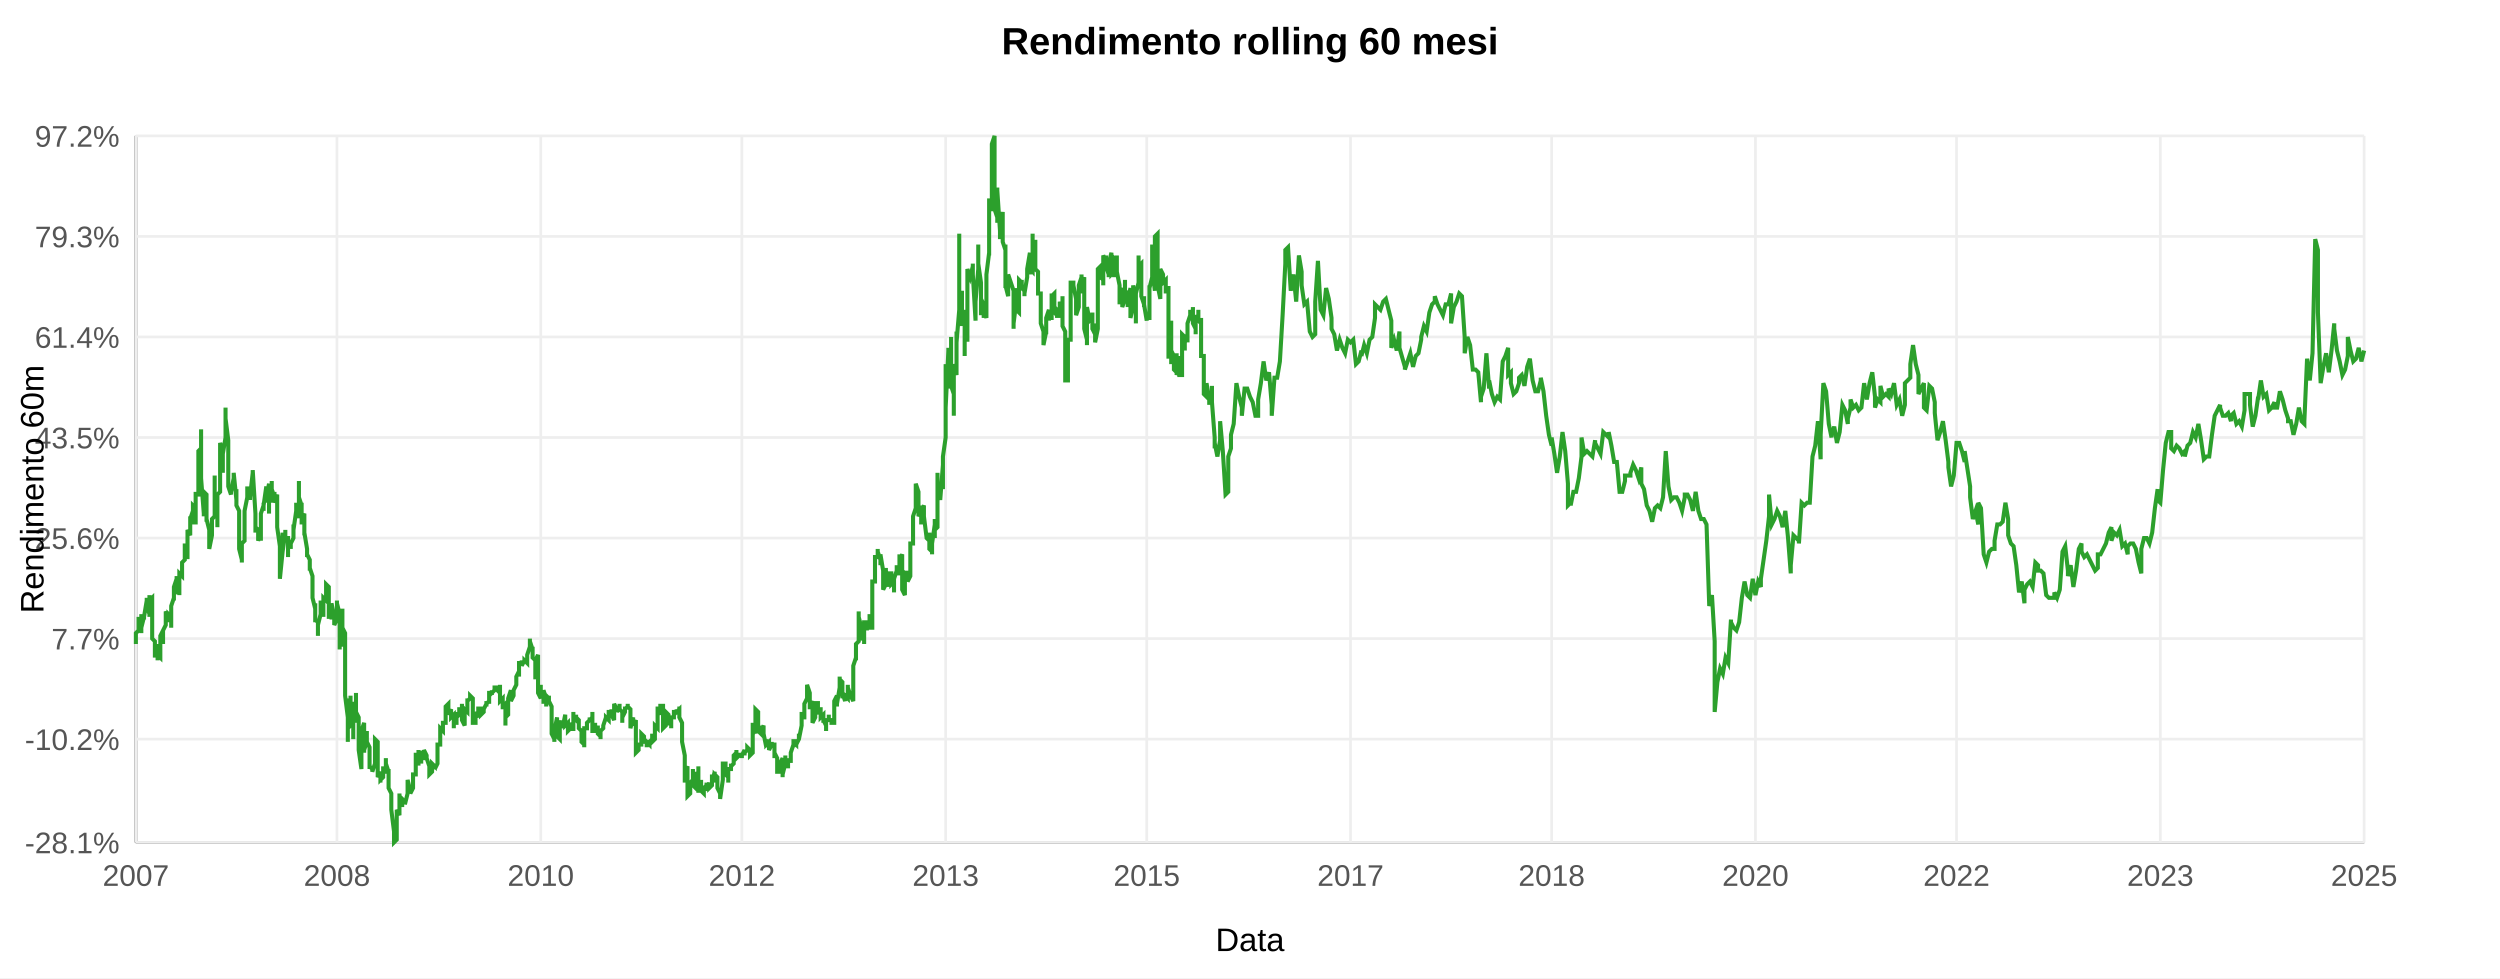
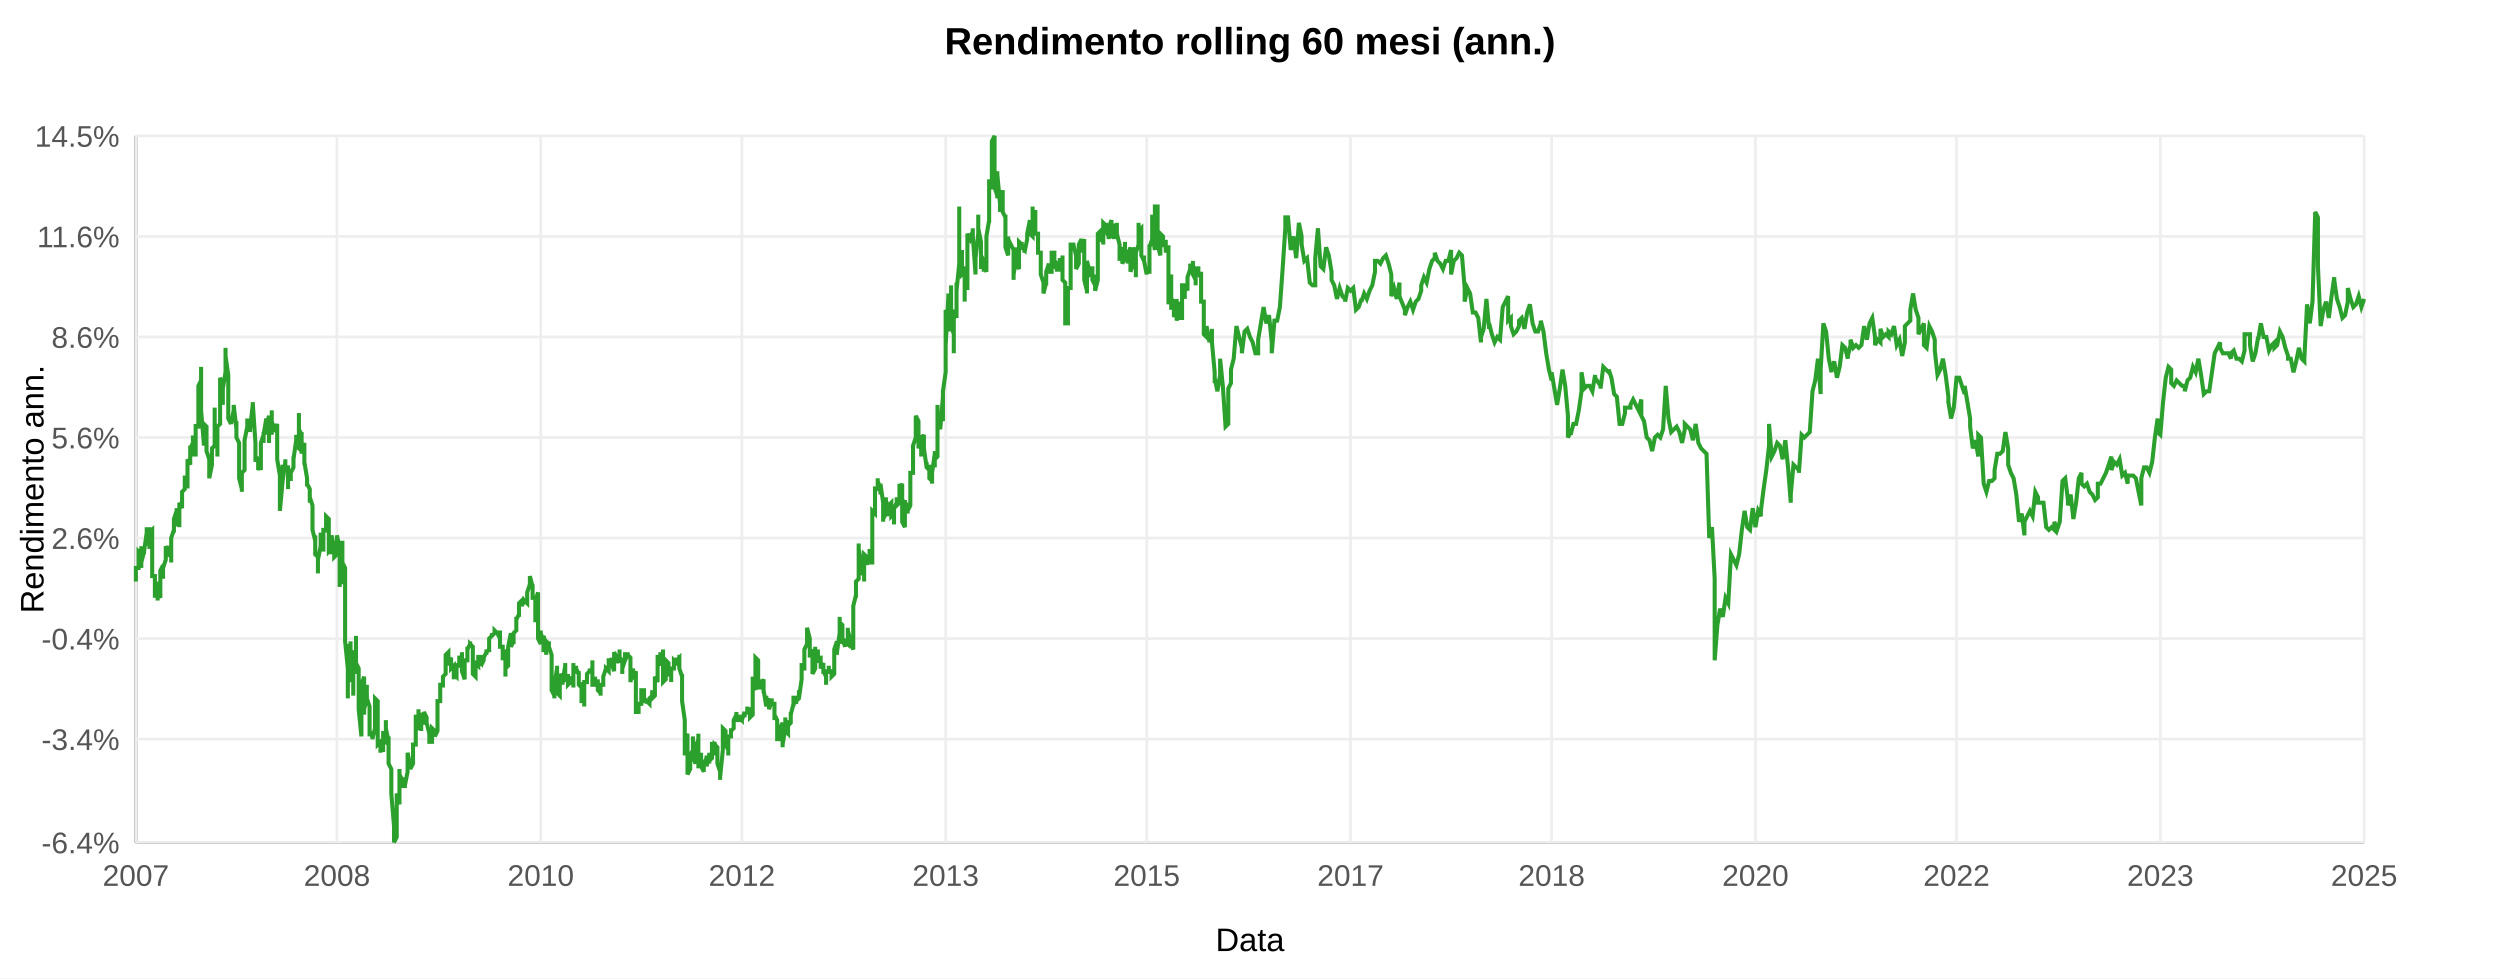
<svg xmlns="http://www.w3.org/2000/svg" width="920" height="360">
  <rect x="0" y="0" width="920" height="360" fill="white" stroke="none" />
  <line x1="50" y1="310" x2="870" y2="310" stroke="#444" stroke-width="1" />
  <line x1="50" y1="50" x2="50" y2="310" stroke="#444" stroke-width="1" />
  <line x1="50" y1="310" x2="870" y2="310" stroke="#eee" stroke-width="1" />
-   <text x="44" y="314" font-size="11" fill="#555" text-anchor="end" font-family="Arial, Helvetica, sans-serif">-28.1%</text>
+   <text x="44" y="314" font-size="11" fill="#555" text-anchor="end" font-family="Arial, Helvetica, sans-serif">-6.4%</text>
  <line x1="50" y1="272" x2="870" y2="272" stroke="#eee" stroke-width="1" />
-   <text x="44" y="276" font-size="11" fill="#555" text-anchor="end" font-family="Arial, Helvetica, sans-serif">-10.2%</text>
+   <text x="44" y="276" font-size="11" fill="#555" text-anchor="end" font-family="Arial, Helvetica, sans-serif">-3.4%</text>
  <line x1="50" y1="235" x2="870" y2="235" stroke="#eee" stroke-width="1" />
-   <text x="44" y="239" font-size="11" fill="#555" text-anchor="end" font-family="Arial, Helvetica, sans-serif">7.7%</text>
+   <text x="44" y="239" font-size="11" fill="#555" text-anchor="end" font-family="Arial, Helvetica, sans-serif">-0.4%</text>
  <line x1="50" y1="198" x2="870" y2="198" stroke="#eee" stroke-width="1" />
-   <text x="44" y="202" font-size="11" fill="#555" text-anchor="end" font-family="Arial, Helvetica, sans-serif">25.6%</text>
+   <text x="44" y="202" font-size="11" fill="#555" text-anchor="end" font-family="Arial, Helvetica, sans-serif">2.6%</text>
  <line x1="50" y1="161" x2="870" y2="161" stroke="#eee" stroke-width="1" />
-   <text x="44" y="165" font-size="11" fill="#555" text-anchor="end" font-family="Arial, Helvetica, sans-serif">43.5%</text>
+   <text x="44" y="165" font-size="11" fill="#555" text-anchor="end" font-family="Arial, Helvetica, sans-serif">5.6%</text>
  <line x1="50" y1="124" x2="870" y2="124" stroke="#eee" stroke-width="1" />
-   <text x="44" y="128" font-size="11" fill="#555" text-anchor="end" font-family="Arial, Helvetica, sans-serif">61.4%</text>
+   <text x="44" y="128" font-size="11" fill="#555" text-anchor="end" font-family="Arial, Helvetica, sans-serif">8.6%</text>
  <line x1="50" y1="87" x2="870" y2="87" stroke="#eee" stroke-width="1" />
-   <text x="44" y="91" font-size="11" fill="#555" text-anchor="end" font-family="Arial, Helvetica, sans-serif">79.3%</text>
+   <text x="44" y="91" font-size="11" fill="#555" text-anchor="end" font-family="Arial, Helvetica, sans-serif">11.6%</text>
  <line x1="50" y1="50" x2="870" y2="50" stroke="#eee" stroke-width="1" />
-   <text x="44" y="54" font-size="11" fill="#555" text-anchor="end" font-family="Arial, Helvetica, sans-serif">97.2%</text>
+   <text x="44" y="54" font-size="11" fill="#555" text-anchor="end" font-family="Arial, Helvetica, sans-serif">14.5%</text>
  <line x1="50" y1="310" x2="50" y2="50" stroke="#eee" stroke-width="1" />
  <text x="50" y="326" font-size="11" fill="#555" text-anchor="middle" font-family="Arial, Helvetica, sans-serif">2007</text>
  <line x1="124" y1="310" x2="124" y2="50" stroke="#eee" stroke-width="1" />
  <text x="124" y="326" font-size="11" fill="#555" text-anchor="middle" font-family="Arial, Helvetica, sans-serif">2008</text>
  <line x1="199" y1="310" x2="199" y2="50" stroke="#eee" stroke-width="1" />
  <text x="199" y="326" font-size="11" fill="#555" text-anchor="middle" font-family="Arial, Helvetica, sans-serif">2010</text>
  <line x1="273" y1="310" x2="273" y2="50" stroke="#eee" stroke-width="1" />
  <text x="273" y="326" font-size="11" fill="#555" text-anchor="middle" font-family="Arial, Helvetica, sans-serif">2012</text>
  <line x1="348" y1="310" x2="348" y2="50" stroke="#eee" stroke-width="1" />
  <text x="348" y="326" font-size="11" fill="#555" text-anchor="middle" font-family="Arial, Helvetica, sans-serif">2013</text>
  <line x1="422" y1="310" x2="422" y2="50" stroke="#eee" stroke-width="1" />
  <text x="422" y="326" font-size="11" fill="#555" text-anchor="middle" font-family="Arial, Helvetica, sans-serif">2015</text>
  <line x1="497" y1="310" x2="497" y2="50" stroke="#eee" stroke-width="1" />
  <text x="497" y="326" font-size="11" fill="#555" text-anchor="middle" font-family="Arial, Helvetica, sans-serif">2017</text>
  <line x1="571" y1="310" x2="571" y2="50" stroke="#eee" stroke-width="1" />
  <text x="571" y="326" font-size="11" fill="#555" text-anchor="middle" font-family="Arial, Helvetica, sans-serif">2018</text>
  <line x1="646" y1="310" x2="646" y2="50" stroke="#eee" stroke-width="1" />
  <text x="646" y="326" font-size="11" fill="#555" text-anchor="middle" font-family="Arial, Helvetica, sans-serif">2020</text>
  <line x1="720" y1="310" x2="720" y2="50" stroke="#eee" stroke-width="1" />
  <text x="720" y="326" font-size="11" fill="#555" text-anchor="middle" font-family="Arial, Helvetica, sans-serif">2022</text>
  <line x1="795" y1="310" x2="795" y2="50" stroke="#eee" stroke-width="1" />
  <text x="795" y="326" font-size="11" fill="#555" text-anchor="middle" font-family="Arial, Helvetica, sans-serif">2023</text>
  <line x1="870" y1="310" x2="870" y2="50" stroke="#eee" stroke-width="1" />
  <text x="870" y="326" font-size="11" fill="#555" text-anchor="middle" font-family="Arial, Helvetica, sans-serif">2025</text>
-   <polyline fill="none" stroke="#2ca02c" stroke-width="1.5" points="50,237 50,237 50,237 50,236 50,234 50,234 50,233 51,232 51,230 51,229 51,227 51,229 51,228 52,228 52,226 52,233 52,229 52,229 52,231 53,227 53,228 53,227 53,228 53,227 54,221 54,220 54,220 54,221 54,223 54,223 55,226 55,227 55,224 55,224 55,219 55,221 56,220 56,220 56,220 56,224 56,226 56,232 56,235 57,236 57,239 57,242 57,239 57,242 57,240 58,239 58,237 58,240 58,243 58,241 59,242 59,240 59,236 59,235 59,234 60,232 60,234 60,235 60,237 60,235 60,233 60,232 61,230 61,230 61,230 61,225 62,227 62,228 62,229 62,227 62,226 62,226 63,227 63,231 63,223 63,224 63,223 64,220 64,221 64,218 64,216 65,213 65,217 65,215 65,212 65,214 65,218 66,218 66,219 66,218 66,217 66,213 66,211 67,212 67,211 67,212 67,210 67,209 67,207 67,207 68,206 68,202 68,201 68,200 68,202 68,205 69,205 69,200 69,200 69,196 69,195 70,197 70,194 70,191 70,190 70,190 70,191 71,188 71,193 71,193 71,193 71,187 71,186 72,187 72,193 72,193 72,187 72,181 72,182 73,182 73,179 73,170 73,174 73,172 73,166 74,165 74,158 74,162 74,167 74,170 74,176 75,189 75,190 75,184 75,182 75,181 76,182 76,188 76,191 76,189 76,192 76,191 77,195 77,200 77,198 77,202 78,197 78,197 78,195 78,191 78,192 78,191 79,190 79,176 79,178 79,175 79,183 79,182 80,190 80,194 80,185 80,184 80,182 81,181 81,179 81,170 81,167 81,169 81,163 82,166 82,174 82,169 82,167 82,167 83,161 83,158 83,158 83,155 83,150 83,154 84,162 84,162 84,171 84,170 84,178 84,178 84,179 85,182 85,180 85,179 85,181 85,181 86,176 86,176 86,176 86,174 87,184 87,186 87,180 87,182 87,184 87,186 87,186 88,188 88,190 88,192 88,190 88,197 88,202 89,206 89,206 89,199 89,207 89,206 89,200 90,199 90,192 90,192 90,192 90,188 91,183 91,183 91,183 91,179 91,181 92,182 92,183 92,182 92,184 92,183 93,174 93,173 94,189 94,189 94,195 94,193 94,196 94,194 95,195 95,198 95,194 95,198 95,196 95,199 96,196 96,197 96,199 96,193 96,189 97,186 97,187 97,185 97,188 97,186 98,179 98,181 98,183 98,184 98,183 98,185 98,183 99,178 99,180 99,181 99,189 99,184 99,182 100,184 100,185 100,182 100,177 100,177 100,180 101,183 101,184 101,184 101,181 101,185 102,182 102,183 102,187 102,193 102,194 103,201 103,207 103,206 103,213 104,203 104,198 104,198 104,200 104,196 104,203 105,196 105,196 105,196 105,198 105,195 105,195 105,198 106,198 106,205 106,204 106,205 106,202 106,202 107,199 107,202 107,201 107,200 108,198 108,193 108,194 108,195 108,195 109,188 109,185 109,187 109,187 109,188 109,190 110,190 110,188 110,186 110,179 110,177 110,183 111,186 111,185 111,189 111,193 111,191 111,191 112,189 112,195 112,193 112,197 112,196 113,202 113,204 113,205 113,204 114,206 114,209 114,207 114,210 114,210 114,209 115,212 115,215 115,213 115,218 115,216 115,220 115,220 116,224 116,222 116,229 116,227 116,226 116,228 117,229 117,234 117,233 117,234 117,232 117,230 118,226 118,224 118,222 118,221 118,223 119,223 119,227 119,227 119,221 119,223 119,220 120,221 120,219 120,219 120,221 120,218 120,215 121,216 121,223 121,222 121,227 122,227 122,228 122,225 122,227 122,226 122,224 122,222 123,227 123,228 123,228 123,225 123,230 124,228 124,221 124,226 124,224 124,222 125,226 125,233 125,235 125,239 125,238 125,224 125,228 126,230 126,229 126,226 126,224 126,238 126,231 127,233 127,237 127,237 127,242 127,252 127,256 128,264 128,273 128,260 128,257 128,268 128,268 129,267 129,256 129,257 129,264 129,263 130,267 130,272 130,266 130,265 130,260 130,259 131,259 131,255 131,259 131,266 131,262 131,262 132,264 132,269 132,265 132,266 132,269 132,268 132,276 133,283 133,283 133,275 133,275 133,271 133,269 134,266 134,277 134,275 134,272 134,276 135,273 135,270 135,269 135,273 136,275 136,278 136,275 136,280 136,283 136,280 136,282 137,283 137,284 138,281 138,275 138,273 138,272 139,273 139,274 139,278 139,278 139,285 139,286 140,284 140,285 140,288 140,284 140,287 141,286 141,286 141,286 141,282 141,284 141,284 142,284 142,283 142,282 142,280 142,279 142,281 143,284 143,283 143,283 143,286 143,285 143,290 143,290 144,292 144,293 144,298 144,297 144,297 144,298 145,306 145,309 145,306 145,308 145,310 146,309 146,305 146,302 146,301 146,300 146,298 147,300 147,295 147,299 147,300 147,292 147,293 148,294 148,294 148,294 148,295 148,297 148,295 149,295 149,294 149,296 149,296 149,296 149,296 150,292 150,291 150,289 150,287 151,291 151,290 151,291 151,292 151,292 152,290 152,290 152,287 152,286 152,285 153,285 153,281 153,279 153,277 153,279 153,279 153,281 154,281 154,281 154,276 154,276 154,276 154,277 155,277 155,281 155,280 155,279 155,279 155,279 156,279 156,277 156,277 156,276 157,278 157,279 157,279 157,279 157,278 157,279 158,282 158,283 158,282 158,281 158,281 158,285 159,284 159,282 159,282 159,282 159,282 159,281 160,282 160,282 160,281 160,283 160,282 160,282 160,283 161,281 161,279 161,276 161,274 161,274 162,274 162,273 162,272 162,269 162,268 163,269 163,269 163,269 163,268 163,268 163,268 163,266 164,266 164,263 164,260 164,260 164,262 164,260 165,259 165,263 165,263 165,263 165,263 166,261 166,262 166,263 166,263 166,264 166,264 167,263 167,266 167,267 167,268 167,266 168,266 168,266 168,264 168,262 168,262 168,264 169,263 169,263 169,263 169,263 169,263 169,261 170,261 170,262 170,263 170,260 170,260 170,259 170,265 171,267 171,267 171,266 171,264 171,262 171,261 172,262 172,262 172,258 172,257 172,258 173,257 173,256 173,257 173,256 173,256 174,257 174,260 174,264 174,262 174,264 174,266 174,266 175,266 175,265 175,265 175,262 175,262 175,262 176,264 176,263 176,260 176,260 176,262 176,262 177,262 177,261 177,261 177,260 177,262 177,263 178,262 178,261 178,262 178,262 178,261 179,259 179,260 179,258 179,259 180,258 180,259 180,258 180,258 180,258 180,255 180,255 181,255 181,254 181,254 181,255 182,254 182,253 182,254 182,253 183,253 183,253 183,253 183,253 183,254 184,255 184,252 184,253 184,253 184,257 184,258 185,257 185,258 185,258 185,259 185,261 185,260 186,259 186,264 186,265 186,267 186,265 186,264 187,263 187,263 187,263 187,262 187,258 187,257 187,257 188,254 188,255 188,256 188,258 188,258 189,256 189,256 189,256 189,256 189,254 190,252 190,250 190,250 190,249 190,249 190,249 191,247 191,248 191,249 191,246 191,244 191,244 191,244 192,244 192,244 192,244 192,243 192,245 192,245 193,243 193,244 193,244 193,243 194,244 194,243 194,242 194,241 194,241 195,238 195,235 195,236 195,236 195,236 195,236 196,239 196,238 196,238 196,238 196,239 196,242 197,243 197,247 197,250 197,243 197,243 197,243 198,241 198,243 198,244 198,246 198,248 198,250 198,255 199,257 199,256 199,257 199,252 199,254 200,256 200,259 200,254 200,254 201,257 201,257 201,260 201,257 201,257 201,259 201,256 202,257 202,256 202,256 202,257 202,257 202,258 203,260 203,260 203,261 203,264 203,265 203,270 204,272 204,273 204,271 204,267 204,268 204,269 205,264 205,264 205,264 205,267 205,271 206,272 206,270 206,269 206,268 206,265 206,266 207,267 207,268 207,268 207,268 207,268 207,268 208,263 208,263 208,264 208,264 208,265 208,267 208,267 209,266 209,266 209,266 209,269 209,269 210,268 210,269 210,269 210,268 210,266 211,268 211,269 211,266 211,264 211,262 211,264 212,265 212,264 212,264 212,263 212,264 212,264 213,265 213,267 213,265 213,265 213,265 213,268 214,269 214,268 214,270 214,271 214,272 214,273 215,274 215,275 215,271 215,268 215,268 215,268 216,268 216,267 216,266 216,266 216,266 217,265 217,265 217,264 217,264 217,264 217,265 218,264 218,262 218,264 218,264 218,267 218,269 219,269 219,267 219,266 219,267 219,266 219,267 220,269 220,267 220,270 220,270 220,269 220,270 221,271 221,272 221,270 221,270 221,269 222,268 222,268 222,268 222,267 222,268 222,267 223,264 223,264 223,265 223,264 224,265 224,262 224,262 224,262 224,263 224,262 225,262 225,261 225,261 225,261 225,263 225,263 226,265 226,262 226,261 226,259 227,261 227,260 227,260 227,262 227,262 228,260 228,259 228,262 228,261 228,262 228,261 229,262 229,262 229,265 229,266 229,266 229,265 229,264 230,262 230,261 230,260 230,260 230,262 230,261 231,260 231,259 231,260 231,260 231,259 231,260 232,261 232,265 232,267 232,267 232,268 233,264 233,267 233,266 233,265 233,266 233,267 234,265 234,266 234,269 234,269 234,273 234,277 235,276 235,276 235,274 235,275 235,274 236,274 236,273 236,272 236,272 236,271 236,272 236,270 237,271 237,271 237,272 237,272 237,273 238,273 238,275 238,274 238,274 238,273 239,274 239,274 239,274 239,273 239,273 240,272 240,271 240,271 240,270 240,272 240,273 241,272 241,270 241,270 241,269 241,269 241,267 242,268 242,266 242,265 242,263 242,260 242,261 243,263 243,261 243,260 243,259 243,260 244,263 244,259 244,263 244,263 244,268 245,267 245,267 245,265 245,265 245,265 245,262 246,263 246,266 246,267 246,266 246,264 246,265 246,266 247,266 247,268 247,265 247,264 247,266 247,264 248,264 248,264 248,262 248,262 248,262 249,262 249,263 249,263 249,262 249,261 249,262 250,261 250,262 250,261 250,260 250,261 250,264 251,266 251,266 251,266 251,269 251,271 251,273 252,278 252,281 252,288 252,283 252,287 252,284 253,282 253,284 253,290 253,293 254,292 254,290 254,288 254,289 254,288 255,287 255,286 255,284 255,283 255,286 255,289 256,290 256,285 256,284 256,286 256,286 256,286 256,286 257,284 257,282 257,284 257,284 257,287 257,291 258,291 258,288 258,287 258,290 258,290 258,291 259,292 259,292 259,291 259,290 259,290 260,289 260,289 260,288 260,289 260,289 260,291 261,288 261,290 261,290 261,289 261,288 261,290 262,289 262,286 262,286 262,285 262,288 263,284 263,285 263,287 263,286 263,288 263,287 263,285 264,286 264,286 264,286 264,290 264,290 265,292 265,293 265,294 265,294 265,294 266,287 266,286 266,283 266,283 266,282 266,281 267,281 267,282 267,284 267,283 267,285 268,286 268,287 268,288 268,285 268,284 268,283 269,283 269,283 269,281 269,282 269,282 270,281 270,279 270,278 271,277 271,276 271,279 271,278 271,279 272,278 272,278 272,277 272,277 272,278 272,278 273,278 273,278 273,279 273,279 273,279 273,278 273,278 274,276 274,277 274,278 274,278 274,277 274,277 275,276 275,276 275,276 275,275 275,275 276,276 276,276 276,276 276,277 276,278 277,277 277,271 277,270 277,269 277,268 277,266 277,270 278,269 278,270 278,268 278,269 278,263 278,261 279,262 279,262 279,262 279,266 279,268 279,269 280,270 280,269 280,268 280,267 280,269 280,269 281,267 281,270 281,271 281,270 282,275 282,274 282,272 282,273 282,274 283,273 283,273 283,273 283,273 283,276 283,276 284,274 284,273 284,273 284,273 284,274 285,274 285,277 285,278 285,279 285,277 285,277 286,279 286,279 286,279 286,280 286,284 287,284 287,283 287,283 287,281 287,281 287,281 288,279 288,280 288,282 288,282 288,286 288,285 289,281 289,279 289,278 289,281 289,280 289,282 290,282 290,281 290,281 290,280 290,279 290,280 291,280 291,279 291,278 291,277 291,277 291,277 292,274 292,275 292,273 292,272 292,273 293,274 293,272 293,272 293,274 293,273 293,274 294,272 294,271 294,270 294,271 294,272 294,271 294,272 295,267 295,267 295,262 295,264 295,263 295,264 296,264 296,260 296,261 296,262 296,259 296,259 297,257 297,257 297,253 297,252 298,255 298,257 298,259 298,261 298,260 298,260 299,258 299,260 299,261 299,262 299,264 299,266 300,264 300,261 300,261 300,258 300,260 300,259 301,259 301,260 301,258 301,261 301,263 301,261 301,261 302,261 302,262 302,263 302,263 302,264 303,263 303,266 303,265 303,265 303,265 304,267 304,268 304,269 304,268 304,269 304,267 304,265 305,265 305,264 305,265 305,263 305,265 305,265 306,265 306,265 306,266 306,266 306,266 307,266 307,260 307,260 307,259 307,258 307,258 308,256 308,258 308,260 308,260 308,259 309,253 309,253 309,249 309,250 309,249 309,250 310,251 310,254 310,254 310,255 310,257 310,255 311,258 311,256 311,255 311,258 311,256 311,256 311,256 312,257 312,254 312,252 312,252 312,253 312,253 313,256 313,256 314,258 314,248 314,246 314,245 315,242 315,241 315,241 315,241 315,243 315,241 315,237 316,236 316,234 316,232 316,228 316,225 316,227 317,231 317,231 317,231 317,232 317,232 317,235 318,235 318,237 318,232 318,230 318,230 318,229 319,229 319,231 319,232 319,230 319,230 320,230 320,228 320,229 320,229 320,226 320,231 321,231 321,229 321,224 321,224 321,218 321,214 322,214 322,212 322,210 322,205 322,210 322,208 322,205 323,205 323,203 323,203 323,202 323,202 323,203 324,206 324,208 324,205 324,204 325,210 325,213 325,214 325,217 325,217 326,215 326,210 326,209 326,210 326,209 326,210 327,214 327,215 327,214 327,216 327,211 327,211 328,211 328,215 328,215 328,215 329,214 329,218 329,215 329,215 329,215 329,213 330,210 330,210 330,208 330,211 330,211 331,211 331,207 331,204 331,208 331,209 331,206 332,204 332,209 332,212 332,212 332,214 332,214 332,217 333,219 333,217 333,210 333,213 333,215 333,211 334,212 334,212 334,211 334,210 334,214 334,214 335,212 335,209 335,207 335,200 335,200 336,200 336,197 336,194 336,193 336,191 336,190 337,187 337,186 337,184 337,184 337,179 337,178 338,181 338,182 338,183 338,184 338,187 338,190 339,188 339,189 339,186 339,188 339,193 339,188 339,188 340,186 340,190 340,193 340,191 340,190 341,198 341,196 341,196 341,198 342,199 342,198 342,200 342,197 342,196 342,197 342,202 343,203 343,203 343,204 343,202 343,201 343,200 344,193 344,193 344,198 344,191 344,192 344,195 345,194 345,185 345,184 345,174 345,177 345,178 346,184 346,179 346,180 346,182 346,184 347,171 347,179 347,180 347,175 347,176 347,168 348,161 348,151 348,135 348,134 348,144 348,150 349,129 349,129 349,128 349,143 349,141 349,131 349,132 350,132 350,124 350,133 350,136 350,142 351,145 351,153 351,144 351,134 351,134 352,138 352,133 352,122 352,127 352,126 353,114 353,115 353,103 353,86 353,86 353,108 353,110 354,117 354,120 354,120 354,107 354,113 354,119 355,117 355,114 355,117 355,127 355,131 355,125 356,125 356,113 356,120 356,109 356,101 356,99 357,102 357,102 358,98 358,97 358,103 358,101 359,118 359,115 359,114 359,114 359,112 359,111 360,99 360,99 360,99 360,98 360,90 360,97 360,97 361,104 361,106 361,108 361,116 361,110 361,110 362,112 362,114 362,117 362,117 362,114 363,117 363,105 363,104 363,105 363,105 363,101 364,93 364,94 364,89 364,88 364,73 364,77 365,77 365,75 365,76 365,61 365,62 365,53 366,50 366,51 366,62 366,65 366,72 366,77 366,77 367,80 367,82 367,74 367,69 367,70 368,85 368,85 368,88 368,88 368,86 369,78 369,81 369,87 369,87 369,88 369,89 370,92 370,90 370,95 370,99 370,104 370,106 370,105 371,109 371,101 371,102 371,101 372,104 372,105 372,105 372,104 373,107 373,116 373,118 373,121 373,119 374,111 374,106 374,106 374,108 374,108 374,114 375,115 375,112 375,110 375,110 375,106 375,103 376,104 376,104 376,103 376,106 376,106 377,107 377,107 377,107 377,105 377,107 377,109 377,108 378,102 378,100 378,99 378,102 378,99 379,93 379,95 379,101 379,99 379,99 380,100 380,98 380,92 380,91 380,90 380,86 380,89 381,89 381,89 381,89 381,96 381,100 381,99 382,100 382,101 382,106 382,103 382,107 382,108 383,108 383,109 383,110 383,115 383,119 383,119 384,122 384,121 384,121 384,126 384,127 385,122 385,123 385,121 385,121 385,117 386,114 386,116 386,118 386,117 386,117 386,117 387,117 387,116 387,116 387,109 387,108 387,109 387,109 388,108 388,109 388,111 388,113 388,114 388,115 389,116 389,117 389,117 389,115 389,114 390,115 390,117 390,112 390,113 390,111 391,117 391,116 391,113 391,109 391,111 391,114 391,120 392,122 392,127 392,128 392,129 392,136 392,140 393,140 393,136 393,136 393,128 393,127 393,125 394,125 394,119 394,113 394,117 394,109 394,104 395,104 395,107 395,105 395,105 395,105 396,110 396,110 396,111 396,112 396,112 396,116 397,113 397,111 397,109 397,105 397,106 397,108 397,105 398,102 398,101 398,108 398,106 398,102 398,106 399,102 399,111 399,114 399,115 399,121 400,125 400,127 400,123 400,114 400,113 401,118 401,117 401,118 402,117 402,116 402,115 402,121 403,123 403,119 403,126 403,122 403,122 403,126 404,121 404,121 404,121 404,120 404,116 404,103 404,99 405,98 405,102 405,103 405,101 405,102 406,103 406,105 406,97 406,95 406,94 407,96 407,94 407,98 407,96 407,96 407,98 408,101 408,102 408,102 408,100 408,98 408,97 408,97 409,93 409,94 409,99 409,99 409,99 409,101 410,100 410,101 410,102 410,99 410,96 410,95 411,96 411,94 411,94 411,99 411,100 412,105 412,107 412,112 412,111 412,110 412,108 413,106 413,107 413,108 413,113 414,110 414,108 414,105 414,103 414,107 414,107 415,108 415,113 415,110 415,109 415,109 415,110 415,111 416,106 416,108 416,116 416,117 417,113 417,115 417,111 417,109 417,105 418,113 418,116 418,119 418,116 418,118 418,113 418,108 419,104 419,95 419,95 419,94 419,94 419,98 420,97 420,97 420,97 420,109 420,109 421,112 421,109 421,110 421,113 421,110 421,112 422,118 422,118 422,117 422,118 422,117 423,117 423,111 423,105 423,106 423,106 423,106 424,102 424,93 424,90 424,91 424,96 424,99 425,107 425,103 425,101 425,107 425,104 425,99 425,87 426,86 426,89 426,91 426,95 426,103 426,105 427,110 427,105 427,101 427,99 427,99 428,101 428,105 428,102 428,101 428,103 428,104 429,103 429,108 429,107 429,107 429,107 429,106 430,106 430,114 430,124 430,121 430,132 430,125 431,120 431,119 431,118 431,132 431,134 431,129 432,131 432,134 432,132 432,133 432,135 432,136 433,137 433,134 433,130 433,133 433,138 434,133 434,131 434,131 434,137 434,133 434,138 435,138 435,130 435,130 435,129 435,125 435,126 435,123 436,124 436,123 436,125 436,128 436,129 436,126 437,124 437,124 437,125 437,126 437,120 437,119 438,116 438,118 438,115 438,114 438,116 439,114 439,113 439,114 439,118 439,116 439,119 440,121 440,121 440,121 440,123 440,119 440,116 441,118 441,117 441,116 441,114 441,118 441,118 442,119 442,119 442,117 442,120 442,124 442,130 442,131 443,131 443,141 443,140 443,145 444,146 444,141 444,142 444,141 444,141 445,147 445,149 445,147 445,147 446,148 446,144 446,142 446,144 446,148 447,161 447,164 447,165 447,164 447,163 448,168 449,162 449,155 450,166 451,182 452,181 452,168 453,165 453,160 454,156 455,141 456,146 457,150 457,153 458,143 459,143 460,146 461,148 462,153 463,153 463,147 464,141 465,133 466,140 467,137 468,149 468,153 469,139 470,139 471,133 472,116 473,97 473,92 474,91 475,107 476,101 477,111 478,94 479,100 479,100 479,105 480,112 481,111 482,122 483,124 484,123 484,111 485,96 486,114 487,116 488,106 489,110 490,117 490,121 491,123 492,129 493,125 494,128 495,130 495,130 496,125 497,126 498,125 499,134 500,133 501,129 501,131 502,127 503,130 504,125 505,124 506,117 506,112 507,113 508,114 509,111 510,110 511,114 512,118 512,128 513,125 514,129 515,122 515,128 517,135 517,136 518,133 519,130 520,135 521,131 522,130 523,125 523,124 524,120 525,122 526,115 527,112 528,111 528,109 529,112 530,114 531,116 532,112 533,112 534,108 534,119 535,113 536,111 537,108 538,109 539,124 539,130 540,124 541,127 542,136 543,136 544,137 545,148 545,146 546,143 547,130 548,143 548,140 549,145 550,148 551,146 552,147 553,133 554,131 555,128 555,138 556,137 556,141 557,145 558,144 559,141 559,139 560,138 561,142 562,135 563,132 564,140 565,144 566,144 567,140 567,139 568,144 569,153 570,160 571,164 571,161 572,167 573,174 574,168 575,159 576,166 577,178 577,186 578,185 578,186 579,181 580,181 581,176 582,168 582,161 583,167 584,166 585,167 586,168 587,162 587,163 589,167 589,167 590,159 591,160 592,161 592,159 593,164 594,170 595,170 596,181 597,181 598,177 598,175 600,175 600,174 601,171 602,173 603,176 604,172 604,178 605,180 606,186 607,188 608,192 609,187 609,187 610,186 611,187 612,183 613,166 614,179 615,184 615,184 616,183 617,183 618,185 619,188 620,183 620,182 621,182 622,184 623,188 624,181 625,188 626,191 626,191 627,191 628,193 629,223 630,219 631,236 631,262 632,251 633,246 634,248 635,242 636,244 637,228 637,229 638,231 639,232 640,229 641,220 642,214 642,214 643,219 644,220 645,213 646,219 647,214 648,216 648,213 649,206 650,199 651,190 651,182 652,193 653,191 654,188 655,190 656,194 657,188 658,198 659,211 659,208 660,197 661,198 662,199 662,200 663,185 664,186 665,185 666,185 667,168 668,164 669,155 670,169 670,160 671,141 672,144 673,156 674,161 674,160 675,157 676,163 677,159 678,149 679,151 680,156 680,154 681,150 681,147 682,150 683,149 684,151 684,151 685,150 686,141 687,147 688,141 689,137 690,146 690,150 691,147 692,148 692,142 693,146 694,145 695,146 695,143 696,145 697,141 698,149 699,147 700,153 701,149 701,141 703,139 703,134 704,127 705,134 706,138 706,145 708,141 708,150 709,151 710,142 711,143 712,148 712,152 713,162 714,159 715,155 716,162 717,170 717,172 718,179 719,175 720,163 721,163 722,166 723,170 723,166 725,179 725,183 726,191 727,188 728,193 728,185 729,187 730,204 731,207 732,203 733,202 734,202 734,199 735,193 736,193 737,192 738,185 739,191 739,197 740,200 741,201 742,208 743,218 744,214 745,222 745,217 746,215 747,214 748,216 749,207 750,208 750,210 751,210 752,211 753,219 754,220 755,220 756,220 756,218 757,220 758,217 759,203 760,201 761,210 761,212 762,208 763,216 764,210 765,202 766,200 766,203 767,205 768,204 769,206 770,208 771,210 772,209 772,204 773,204 774,202 775,200 776,196 777,194 777,199 778,196 779,197 780,195 781,201 782,200 783,204 783,201 784,200 785,200 786,202 787,207 788,211 788,202 789,198 790,198 791,200 792,196 793,187 794,180 794,184 795,185 796,173 797,163 798,159 799,159 799,165 800,166 801,164 802,165 803,167 804,166 804,168 805,164 806,163 807,159 808,161 809,156 810,162 810,162 811,169 812,168 813,168 814,160 815,153 815,153 817,149 817,150 818,153 819,153 820,152 821,155 821,153 822,152 823,156 824,155 825,157 826,151 826,145 828,145 828,149 829,157 830,153 831,146 831,147 832,140 833,146 834,145 835,151 836,150 837,148 837,150 838,150 839,144 840,147 841,151 842,154 842,155 843,155 844,160 845,156 846,150 847,155 848,156 848,155 849,132 850,140 851,130 852,88 853,92 853,115 854,141 855,135 856,130 857,137 858,129 859,119 859,121 860,129 861,133 862,138 863,136 864,131 864,124 865,129 866,133 867,132 868,128 869,133 870,129" />
-   <text x="460" y="20" font-size="14" font-weight="bold" text-anchor="middle" font-family="Arial, Helvetica, sans-serif">Rendimento rolling 60 mesi</text>
+   <polyline fill="none" stroke="#2ca02c" stroke-width="1.5" points="50,214 50,214 50,213 50,212 50,210 50,210 50,209 51,209 51,206 51,205 51,202 51,205 51,203 52,204 52,201 52,209 52,205 52,205 52,207 53,203 53,203 53,203 53,204 53,203 54,196 54,194 54,195 54,196 54,198 54,198 55,201 55,202 55,199 55,199 55,194 55,196 56,195 56,195 56,195 56,199 56,201 56,208 56,212 57,212 57,216 57,220 57,216 57,219 57,217 58,216 58,214 58,217 58,221 58,218 59,220 59,218 59,213 59,211 59,210 60,208 60,210 60,212 60,213 60,212 60,209 60,209 61,206 61,206 61,206 61,201 62,203 62,203 62,205 62,202 62,201 62,201 63,203 63,207 63,198 63,199 63,198 64,195 64,196 64,192 64,191 65,188 65,192 65,190 65,187 65,189 65,193 66,193 66,194 66,193 66,192 66,187 66,185 67,187 67,185 67,186 67,184 67,183 67,182 67,181 68,180 68,176 68,175 68,175 68,176 68,179 69,179 69,174 69,174 69,170 69,169 70,171 70,168 70,165 70,164 70,164 70,165 71,163 71,167 71,168 71,167 71,161 71,161 72,161 72,167 72,168 72,161 72,156 72,157 73,157 73,154 73,146 73,149 73,147 73,142 74,140 74,135 74,138 74,143 74,146 74,151 75,163 75,164 75,159 75,157 75,156 76,157 76,162 76,165 76,163 76,166 76,166 77,169 77,174 77,172 77,176 78,171 78,171 78,169 78,165 78,167 78,165 79,164 79,151 79,153 79,150 79,157 79,157 80,165 80,168 80,160 80,158 80,157 81,156 81,154 81,146 81,142 81,144 81,139 82,142 82,149 82,144 82,143 82,143 83,137 83,135 83,134 83,132 83,128 83,131 84,138 84,138 84,147 84,146 84,153 84,153 84,154 85,156 85,155 85,154 85,156 85,156 86,151 86,151 86,151 86,149 87,158 87,160 87,155 87,157 87,159 87,160 87,161 88,163 88,164 88,166 88,165 88,171 88,176 89,180 89,180 89,174 89,181 89,180 89,174 90,173 90,167 90,166 90,166 90,162 91,157 91,157 91,158 91,154 91,155 92,157 92,158 92,156 92,159 92,158 93,149 93,148 94,163 94,163 94,169 94,167 94,170 94,168 95,169 95,172 95,168 95,173 95,170 95,173 96,170 96,171 96,173 96,167 96,163 97,160 97,161 97,159 97,163 97,160 98,154 98,156 98,158 98,158 98,157 98,160 98,157 99,153 99,155 99,156 99,163 99,159 99,157 100,158 100,160 100,157 100,151 100,152 100,155 101,158 101,159 101,159 101,156 101,159 102,156 102,158 102,161 102,167 102,169 103,175 103,182 103,181 103,188 104,177 104,172 104,173 104,174 104,171 104,177 105,170 105,170 105,170 105,172 105,169 105,169 105,172 106,172 106,180 106,179 106,179 106,176 106,176 107,173 107,177 107,176 107,174 108,172 108,168 108,168 108,169 108,169 109,162 109,160 109,161 109,161 109,162 109,164 110,165 110,162 110,161 110,154 110,152 110,158 111,160 111,159 111,163 111,167 111,165 111,166 112,163 112,169 112,168 112,171 112,170 113,176 113,178 113,179 113,178 114,180 114,183 114,181 114,184 114,185 114,183 115,186 115,190 115,187 115,193 115,191 115,194 115,195 116,199 116,197 116,204 116,203 116,201 116,204 117,205 117,210 117,209 117,211 117,208 117,206 118,201 118,200 118,197 118,196 118,198 119,198 119,203 119,202 119,196 119,198 119,195 120,195 120,194 120,194 120,196 120,193 120,190 121,191 121,199 121,197 121,203 122,202 122,204 122,200 122,202 122,201 122,200 122,197 123,202 123,204 123,203 123,201 123,205 124,204 124,197 124,201 124,199 124,197 125,202 125,209 125,211 125,216 125,215 125,199 125,204 126,205 126,205 126,202 126,199 126,215 126,207 127,209 127,214 127,214 127,220 127,231 127,236 128,246 128,257 128,241 128,237 128,251 128,251 129,250 129,236 129,237 129,245 129,244 130,249 130,256 130,248 130,247 130,241 130,240 131,240 131,234 131,240 131,248 131,243 131,244 132,246 132,253 132,248 132,248 132,253 132,251 132,261 133,271 133,270 133,261 133,260 133,254 133,252 134,249 134,263 134,260 134,257 134,261 135,257 135,254 135,252 135,257 136,260 136,263 136,260 136,267 136,271 136,266 136,269 137,271 137,272 138,268 138,261 138,257 138,257 139,258 139,259 139,263 139,264 139,274 139,274 140,273 140,273 140,277 140,273 140,276 141,276 141,276 141,276 141,269 141,272 141,272 142,273 142,271 142,269 142,267 142,265 142,268 143,273 143,271 143,271 143,274 143,273 143,280 143,281 144,283 144,284 144,292 144,291 144,291 144,292 145,304 145,309 145,304 145,307 145,310 146,308 146,302 146,298 146,296 146,295 146,292 147,296 147,288 147,294 147,295 147,283 147,285 148,287 148,286 148,286 148,287 148,290 148,288 149,287 149,287 149,290 149,289 149,289 149,289 150,284 150,282 150,280 150,277 151,282 151,281 151,282 151,283 151,283 152,281 152,281 152,277 152,275 152,274 153,274 153,268 153,266 153,263 153,265 153,265 153,268 154,268 154,268 154,261 154,262 154,262 154,263 155,263 155,269 155,266 155,266 155,266 155,266 156,266 156,263 156,263 156,262 157,264 157,266 157,265 157,265 157,265 157,266 158,270 158,270 158,270 158,268 158,268 158,273 159,273 159,269 159,270 159,269 159,270 159,268 160,269 160,269 160,268 160,271 160,269 160,270 160,271 161,269 161,265 161,261 161,259 161,258 162,258 162,257 162,256 162,253 162,252 163,252 163,253 163,252 163,250 163,251 163,251 163,249 164,248 164,244 164,241 164,241 164,244 164,241 165,240 165,245 165,245 165,245 165,244 166,242 166,243 166,244 166,244 166,246 166,246 167,245 167,248 167,250 167,250 167,248 168,249 168,248 168,246 168,244 168,244 168,245 169,245 169,244 169,244 169,245 169,244 169,242 170,242 170,244 170,245 170,241 170,241 170,240 170,247 171,250 171,250 171,249 171,246 171,243 171,243 172,243 172,243 172,238 172,238 172,239 173,237 173,236 173,238 173,237 173,237 174,238 174,241 174,246 174,243 174,246 174,248 174,248 175,249 175,248 175,247 175,243 175,243 175,244 176,245 176,244 176,241 176,241 176,243 176,243 177,244 177,242 177,242 177,241 177,243 177,245 178,243 178,242 178,243 178,243 178,242 179,240 179,241 179,239 179,240 180,239 180,240 180,239 180,239 180,238 180,235 180,235 181,234 181,234 181,233 181,234 182,233 182,232 182,233 182,232 183,233 183,233 183,232 183,233 183,233 184,235 184,232 184,232 184,233 184,237 184,238 185,238 185,239 185,238 185,239 185,243 185,241 186,240 186,246 186,247 186,249 186,247 186,246 187,245 187,245 187,245 187,243 187,239 187,238 187,238 188,233 188,235 188,236 188,238 188,238 189,236 189,236 189,237 189,236 189,233 190,232 190,229 190,228 190,227 190,228 190,228 191,226 191,226 191,227 191,224 191,222 191,222 191,222 192,221 192,222 192,221 192,221 192,223 192,223 193,221 193,221 193,222 193,221 194,222 194,221 194,219 194,218 194,218 195,215 195,212 195,212 195,213 195,212 195,212 196,216 196,215 196,215 196,215 196,216 196,220 197,220 197,225 197,229 197,220 197,221 197,221 198,218 198,220 198,221 198,225 198,226 198,229 198,235 199,237 199,236 199,237 199,232 199,233 200,236 200,240 200,234 200,234 201,237 201,238 201,241 201,238 201,238 201,239 201,236 202,237 202,236 202,237 202,237 202,237 202,238 203,241 203,241 203,242 203,246 203,247 203,254 204,256 204,257 204,255 204,250 204,250 204,252 205,246 205,245 205,246 205,249 205,255 206,256 206,254 206,253 206,251 206,248 206,248 207,250 207,251 207,251 207,251 207,252 207,251 208,245 208,244 208,246 208,246 208,247 208,250 208,250 209,249 209,248 209,249 209,252 209,252 210,251 210,252 210,252 210,252 210,249 211,251 211,253 211,248 211,246 211,244 211,246 212,247 212,246 212,246 212,245 212,245 212,246 213,248 213,250 213,248 213,247 213,247 213,252 214,253 214,251 214,253 214,255 214,257 214,258 215,258 215,260 215,255 215,251 215,251 215,251 216,251 216,249 216,249 216,249 216,248 217,247 217,247 217,246 217,246 217,246 217,247 218,246 218,243 218,246 218,246 218,249 218,252 219,252 219,249 219,249 219,250 219,249 219,250 220,253 220,250 220,254 220,254 220,253 220,254 221,255 221,256 221,253 221,253 221,252 222,252 222,250 222,250 222,250 222,251 222,249 223,246 223,245 223,247 223,246 224,247 224,244 224,244 224,244 224,244 224,243 225,243 225,242 225,242 225,242 225,244 225,244 226,247 226,244 226,242 226,240 227,242 227,241 227,241 227,244 227,244 228,241 228,239 228,243 228,243 228,244 228,242 229,243 229,244 229,247 229,248 229,248 229,247 229,246 230,243 230,242 230,240 230,241 230,243 230,243 231,241 231,240 231,241 231,241 231,240 231,241 232,242 232,247 232,249 232,250 232,251 233,246 233,249 233,249 233,247 233,248 233,250 234,247 234,248 234,252 234,252 234,257 234,262 235,262 235,261 235,259 235,260 235,259 236,259 236,258 236,256 236,257 236,254 236,256 236,254 237,254 237,255 237,256 237,256 237,258 238,258 238,259 238,259 238,259 238,258 239,259 239,259 239,258 239,258 239,257 240,256 240,255 240,255 240,254 240,256 240,257 241,256 241,254 241,253 241,252 241,252 241,249 242,251 242,248 242,248 242,244 242,241 242,242 243,245 243,242 243,240 243,240 243,241 244,245 244,239 244,244 244,244 244,251 245,250 245,250 245,247 245,247 245,248 245,243 246,244 246,248 246,249 246,249 246,246 246,247 246,248 247,248 247,251 247,247 247,246 247,249 247,246 248,246 248,246 248,244 248,243 248,243 249,244 249,244 249,244 249,243 249,242 249,243 250,242 250,243 250,242 250,241 250,243 250,246 251,249 251,248 251,248 251,252 251,255 251,258 252,265 252,268 252,278 252,272 252,277 252,273 253,270 253,273 253,280 253,285 254,283 254,280 254,278 254,280 254,278 255,276 255,275 255,272 255,271 255,276 255,279 256,281 256,273 256,273 256,274 256,275 256,275 256,275 257,272 257,270 257,272 257,272 257,277 257,282 258,282 258,278 258,277 258,280 258,280 258,282 259,284 259,284 259,282 259,280 259,281 260,279 260,279 260,278 260,279 260,279 260,282 261,278 261,281 261,280 261,279 261,277 261,280 262,279 262,275 262,275 262,273 262,278 263,273 263,274 263,276 263,274 263,278 263,277 263,274 264,275 264,275 264,275 264,280 264,281 265,284 265,285 265,287 265,287 265,286 266,276 266,275 266,271 266,270 266,269 266,268 267,269 267,269 267,272 267,271 267,274 268,276 268,276 268,278 268,273 268,272 268,271 269,271 269,271 269,268 269,269 269,269 270,268 270,266 270,265 271,263 271,262 271,265 271,264 271,265 272,265 272,264 272,263 272,263 272,264 272,264 273,265 273,265 273,265 273,265 273,265 273,264 273,265 274,262 274,262 274,264 274,264 274,263 274,263 275,262 275,262 275,261 275,260 275,261 276,261 276,261 276,261 276,262 276,264 277,263 277,255 277,254 277,252 277,251 277,249 277,254 278,253 278,254 278,251 278,252 278,245 278,242 279,243 279,243 279,243 279,249 279,251 279,253 280,253 280,252 280,251 280,250 280,252 280,252 281,250 281,254 281,255 281,254 282,260 282,259 282,256 282,257 282,259 283,257 283,257 283,257 283,258 283,261 283,261 284,258 284,258 284,257 284,257 284,259 285,259 285,263 285,264 285,265 285,263 285,263 286,265 286,265 286,265 286,267 286,272 287,272 287,271 287,270 287,269 287,269 287,268 288,266 288,267 288,269 288,269 288,275 288,274 289,268 289,265 289,264 289,269 289,267 289,269 290,270 290,268 290,268 290,266 290,265 290,267 291,266 291,266 291,264 291,262 291,263 291,263 292,259 292,260 292,257 292,256 292,257 293,259 293,256 293,256 293,259 293,257 293,258 294,257 294,254 294,254 294,255 294,257 294,255 294,257 295,250 295,250 295,244 295,245 295,245 295,246 296,246 296,241 296,242 296,243 296,239 296,239 297,237 297,237 297,232 297,231 298,235 298,237 298,240 298,242 298,241 298,241 299,239 299,240 299,242 299,243 299,245 299,248 300,246 300,243 300,243 300,238 300,240 300,240 301,240 301,240 301,239 301,242 301,244 301,242 301,242 302,242 302,243 302,245 302,245 302,246 303,244 303,248 303,247 303,248 303,247 304,249 304,251 304,252 304,251 304,252 304,249 304,247 305,247 305,246 305,247 305,245 305,248 305,247 306,247 306,247 306,249 306,249 306,249 307,248 307,241 307,241 307,239 307,239 307,239 308,236 308,239 308,241 308,241 308,240 309,233 309,233 309,228 309,228 309,227 309,229 310,230 310,234 310,234 310,234 310,237 310,235 311,238 311,236 311,235 311,238 311,236 311,236 311,236 312,237 312,233 312,232 312,231 312,232 312,232 313,236 313,237 314,239 314,226 314,224 314,223 315,219 315,218 315,218 315,219 315,220 315,219 315,214 316,213 316,210 316,208 316,204 316,200 316,202 317,207 317,207 317,207 317,208 317,208 317,211 318,211 318,214 318,208 318,206 318,206 318,204 319,205 319,207 319,208 319,205 319,206 320,205 320,203 320,205 320,204 320,202 320,207 321,207 321,204 321,200 321,199 321,192 321,188 322,189 322,187 322,184 322,179 322,184 322,182 322,180 323,180 323,177 323,177 323,176 323,176 323,177 324,180 324,182 324,179 324,178 325,185 325,188 325,189 325,192 325,191 326,189 326,184 326,184 326,184 326,183 326,184 327,188 327,190 327,189 327,190 327,185 327,186 328,185 328,190 328,190 328,190 329,189 329,193 329,189 329,190 329,189 329,187 330,185 330,184 330,183 330,186 330,186 331,185 331,181 331,178 331,183 331,183 331,180 332,178 332,183 332,186 332,186 332,188 332,188 332,192 333,194 333,192 333,184 333,188 333,189 333,185 334,186 334,186 334,185 334,185 334,189 334,188 335,186 335,183 335,181 335,174 335,174 336,174 336,172 336,168 336,168 336,166 336,164 337,161 337,160 337,159 337,159 337,154 337,153 338,155 338,157 338,157 338,159 338,161 338,165 339,162 339,163 339,160 339,163 339,168 339,162 339,162 340,160 340,164 340,168 340,165 340,165 341,172 341,170 341,170 341,172 342,173 342,173 342,174 342,171 342,171 342,172 342,176 343,177 343,177 343,178 343,177 343,175 343,174 344,167 344,167 344,172 344,166 344,167 344,169 345,168 345,159 345,159 345,149 345,152 345,153 346,158 346,154 346,154 346,157 346,158 347,146 347,154 347,155 347,150 347,151 347,144 348,137 348,129 348,114 348,114 348,123 348,127 349,109 349,110 349,108 349,122 349,120 349,112 349,113 350,113 350,105 350,113 350,115 350,120 351,123 351,130 351,123 351,114 351,114 352,117 352,113 352,104 352,108 352,107 353,97 353,98 353,88 353,76 353,76 353,92 353,95 354,100 354,102 354,102 354,92 354,97 354,101 355,100 355,98 355,100 355,108 355,111 355,106 356,106 356,97 356,103 356,94 356,87 356,86 357,88 357,88 358,85 358,84 358,88 358,87 359,101 359,98 359,97 359,98 359,96 359,95 360,86 360,86 360,86 360,85 360,79 360,84 360,84 361,89 361,92 361,93 361,99 361,94 361,94 362,96 362,98 362,100 362,100 362,98 363,100 363,90 363,90 363,90 363,90 363,87 364,81 364,82 364,78 364,78 364,66 364,69 365,69 365,68 365,69 365,57 365,59 365,52 366,50 366,50 366,58 366,60 366,65 366,69 366,69 367,72 367,73 367,67 367,63 367,64 368,75 368,75 368,78 368,77 368,76 369,70 369,72 369,76 369,77 369,77 369,78 370,80 370,79 370,83 370,86 370,90 370,91 370,91 371,94 371,87 371,88 371,88 372,90 372,90 372,90 372,90 373,92 373,99 373,100 373,103 373,101 374,95 374,91 374,91 374,93 374,93 374,97 375,99 375,96 375,95 375,94 375,91 375,89 376,90 376,90 376,89 376,91 376,91 377,92 377,92 377,92 377,90 377,92 377,93 377,93 378,88 378,86 378,86 378,88 378,86 379,81 379,83 379,87 379,85 379,86 380,87 380,85 380,80 380,80 380,79 380,76 380,78 381,78 381,78 381,78 381,83 381,86 381,86 382,86 382,87 382,91 382,89 382,92 382,93 383,93 383,94 383,95 383,98 383,101 383,101 384,104 384,103 384,103 384,107 384,108 385,104 385,105 385,104 385,103 385,100 386,97 386,99 386,100 386,100 386,100 386,100 387,100 387,99 387,99 387,94 387,93 387,93 387,93 388,93 388,93 388,95 388,97 388,97 388,98 389,99 389,100 389,100 389,98 389,97 390,98 390,100 390,96 390,97 390,95 391,100 391,99 391,97 391,94 391,95 391,98 391,103 392,104 392,108 392,109 392,110 392,115 392,119 393,119 393,116 393,115 393,109 393,108 393,106 394,106 394,102 394,97 394,100 394,94 394,90 395,90 395,92 395,91 395,91 395,90 396,94 396,94 396,95 396,96 396,96 396,99 397,97 397,95 397,94 397,91 397,91 397,92 397,90 398,88 398,88 398,93 398,91 398,88 398,91 399,88 399,95 399,97 399,98 399,103 400,107 400,108 400,104 400,98 400,96 401,100 401,100 401,101 402,100 402,99 402,98 402,103 403,105 403,101 403,107 403,104 403,104 403,107 404,103 404,103 404,103 404,102 404,99 404,89 404,86 405,85 405,88 405,89 405,87 405,88 406,89 406,90 406,84 406,83 406,82 407,83 407,82 407,85 407,83 407,83 407,85 408,87 408,88 408,88 408,87 408,85 408,84 408,84 409,81 409,82 409,86 409,86 409,85 409,87 410,87 410,88 410,88 410,86 410,84 410,83 411,83 411,82 411,82 411,86 411,86 412,90 412,92 412,96 412,95 412,94 412,93 413,91 413,92 413,93 413,97 414,95 414,93 414,90 414,89 414,92 414,92 415,93 415,97 415,94 415,94 415,93 415,94 415,95 416,91 416,93 416,99 416,100 417,97 417,99 417,95 417,93 417,91 418,97 418,99 418,102 418,99 418,100 418,97 418,93 419,90 419,83 419,83 419,82 419,82 419,85 420,84 420,84 420,85 420,94 420,94 421,96 421,94 421,94 421,96 421,95 421,96 422,101 422,100 422,100 422,101 422,100 423,100 423,95 423,90 423,91 423,91 423,91 424,88 424,81 424,79 424,79 424,83 424,86 425,92 425,89 425,88 425,92 425,89 425,85 425,76 426,76 426,78 426,80 426,83 426,88 426,90 427,94 427,91 427,87 427,86 427,86 428,87 428,91 428,88 428,87 428,89 428,89 429,89 429,93 429,92 429,92 429,92 429,91 430,91 430,98 430,105 430,103 430,112 430,107 431,102 431,102 431,101 431,112 431,114 431,110 432,111 432,114 432,112 432,113 432,115 432,116 433,116 433,113 433,110 433,113 433,118 434,113 434,111 434,112 434,117 434,113 434,117 435,117 435,111 435,110 435,109 435,106 435,107 435,105 436,105 436,105 436,106 436,109 436,110 436,107 437,106 437,106 437,106 437,107 437,102 437,102 438,99 438,101 438,99 438,97 438,99 439,97 439,96 439,97 439,101 439,99 439,101 440,103 440,103 440,103 440,105 440,101 440,99 441,100 441,100 441,99 441,98 441,101 441,101 442,102 442,101 442,100 442,102 442,105 442,111 442,111 443,111 443,119 443,119 443,123 444,124 444,120 444,120 444,120 444,120 445,125 445,126 445,125 445,125 446,126 446,122 446,121 446,122 446,126 447,137 447,140 447,141 447,140 447,139 448,144 449,138 449,132 450,142 451,157 452,156 452,143 453,141 453,136 454,132 455,120 456,124 457,128 457,130 458,122 459,121 460,124 461,126 462,130 463,130 463,125 464,119 465,113 466,119 467,116 468,126 468,130 469,118 470,118 471,113 472,99 473,84 473,80 474,80 475,92 476,87 477,95 478,82 479,87 479,87 479,90 480,96 481,95 482,104 483,105 484,105 484,95 485,84 486,98 487,99 488,91 489,94 490,100 490,103 491,105 492,110 493,106 494,109 495,110 495,111 496,106 497,107 498,106 499,114 500,113 501,110 501,111 502,108 503,110 504,107 505,105 506,100 506,96 507,96 508,97 509,95 510,94 511,97 512,101 512,109 513,106 514,110 515,104 515,109 517,114 517,116 518,113 519,111 520,114 521,111 522,110 523,107 523,105 524,102 525,104 526,99 527,96 528,95 528,93 529,96 530,97 531,99 532,96 533,96 534,92 534,101 535,96 536,95 537,93 538,94 539,106 539,111 540,106 541,108 542,115 543,115 544,117 545,126 545,124 546,121 547,110 548,121 548,119 549,123 550,126 551,124 552,125 553,113 554,111 555,109 555,118 556,117 556,120 557,123 558,122 559,120 559,118 560,117 561,121 562,115 563,112 564,119 565,122 566,122 567,119 567,118 568,122 569,130 570,136 571,140 571,137 572,143 573,149 574,143 575,136 576,142 577,153 577,161 578,159 578,160 579,156 580,156 581,151 582,144 582,137 583,143 584,142 585,142 586,144 587,138 587,139 589,142 589,143 590,135 591,136 592,137 592,136 593,139 594,145 595,146 596,156 597,156 598,152 598,150 600,150 600,149 601,147 602,149 603,151 604,147 604,153 605,155 606,161 607,162 608,166 609,161 609,161 610,160 611,161 612,158 613,142 614,154 615,159 615,159 616,158 617,157 618,159 619,163 620,158 620,156 621,157 622,158 623,162 624,156 625,163 626,165 626,165 627,166 628,167 629,198 630,194 631,213 631,243 632,230 633,224 634,227 635,220 636,222 637,204 637,204 638,206 639,208 640,204 641,195 642,188 642,188 643,194 644,195 645,187 646,194 647,188 648,190 648,188 649,180 650,173 651,164 651,156 652,168 653,166 654,163 655,164 656,169 657,162 658,172 659,185 659,182 660,171 661,172 662,173 662,174 663,160 664,161 665,160 666,159 667,144 668,140 669,132 670,145 670,136 671,119 672,122 673,132 674,137 674,136 675,133 676,139 677,135 678,127 679,128 680,132 680,131 681,127 681,125 682,128 683,127 684,128 684,128 685,127 686,120 687,125 688,119 689,117 690,124 690,127 691,125 692,126 692,121 693,124 694,123 695,124 695,122 696,123 697,120 698,127 699,125 700,131 701,126 701,120 703,118 703,114 704,108 705,114 706,117 706,123 708,119 708,127 709,128 710,120 711,122 712,125 712,129 713,138 714,136 715,132 716,138 717,146 717,148 718,154 719,150 720,139 721,139 722,142 723,145 723,142 725,154 725,157 726,165 727,162 728,168 728,160 729,161 730,178 731,181 732,177 733,177 734,176 734,173 735,167 736,167 737,166 738,159 739,165 739,171 740,174 741,176 742,182 743,192 744,189 745,197 745,192 746,190 747,188 748,190 749,181 750,183 750,185 751,185 752,185 753,194 754,195 755,194 756,195 756,192 757,195 758,192 759,177 760,176 761,184 761,186 762,182 763,191 764,185 765,176 766,174 766,178 767,179 768,178 769,181 770,182 771,184 772,183 772,178 773,178 774,176 775,174 776,171 777,168 777,173 778,170 779,171 780,169 781,175 782,174 783,178 783,175 784,175 785,175 786,176 787,181 788,186 788,176 789,172 790,172 791,174 792,170 793,161 794,154 794,159 795,160 796,148 797,139 798,135 799,136 799,141 800,142 801,140 802,141 803,142 804,142 804,144 805,140 806,139 807,135 808,137 809,132 810,138 810,138 811,145 812,144 813,144 814,137 815,130 815,130 817,126 817,128 818,130 819,130 820,130 821,132 821,130 822,129 823,132 824,132 825,133 826,129 826,123 828,123 828,127 829,133 830,130 831,124 831,125 832,119 833,124 834,124 835,129 836,127 837,126 837,128 838,127 839,122 840,124 841,128 842,131 842,132 843,132 844,137 845,133 846,128 847,132 848,133 848,132 849,112 850,119 851,111 852,78 853,80 853,98 854,120 855,114 856,111 857,117 858,109 859,102 859,103 860,110 861,113 862,117 863,116 864,111 864,106 865,110 866,113 867,112 868,109 869,113 870,110" />
+   <text x="460" y="20" font-size="14" font-weight="bold" text-anchor="middle" font-family="Arial, Helvetica, sans-serif">Rendimento rolling 60 mesi (ann.)</text>
  <text x="460" y="350" font-size="12" text-anchor="middle" font-family="Arial, Helvetica, sans-serif">Data</text>
-   <text x="16" y="180" font-size="12" text-anchor="middle" transform="rotate(-90 16,180)" font-family="Arial, Helvetica, sans-serif">Rendimento 60m</text>
+   <text x="16" y="180" font-size="12" text-anchor="middle" transform="rotate(-90 16,180)" font-family="Arial, Helvetica, sans-serif">Rendimento ann.</text>
</svg>
